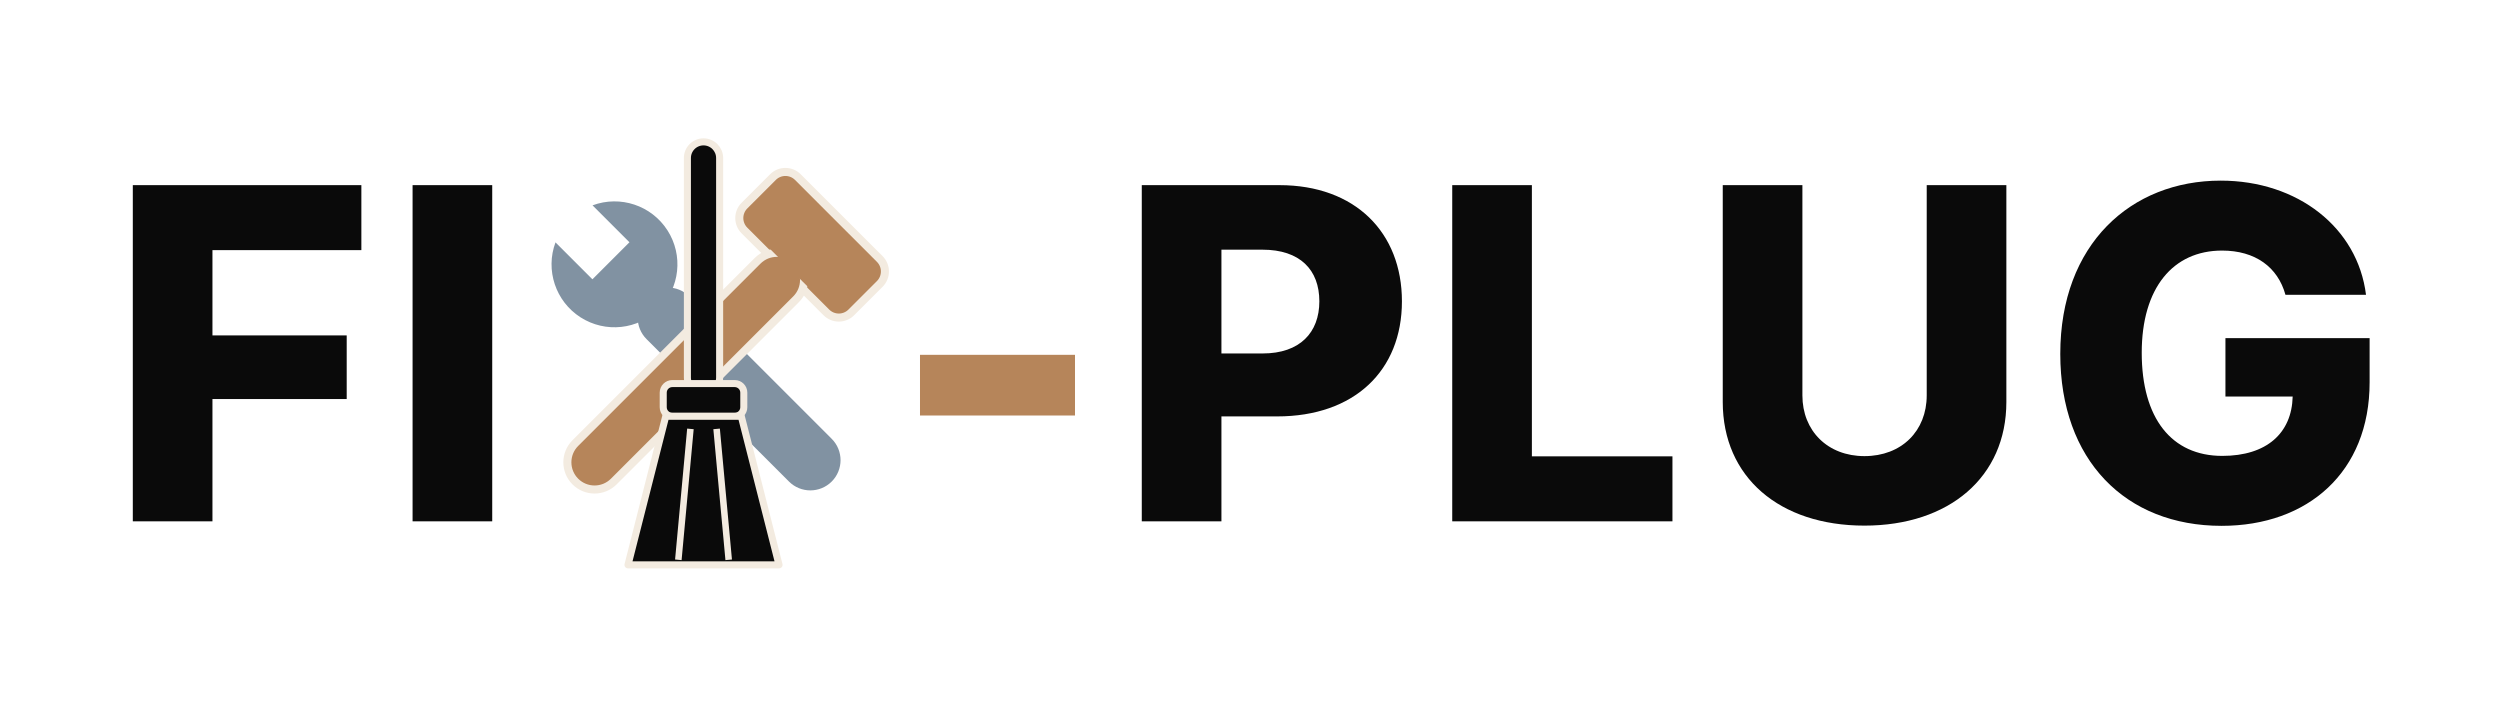
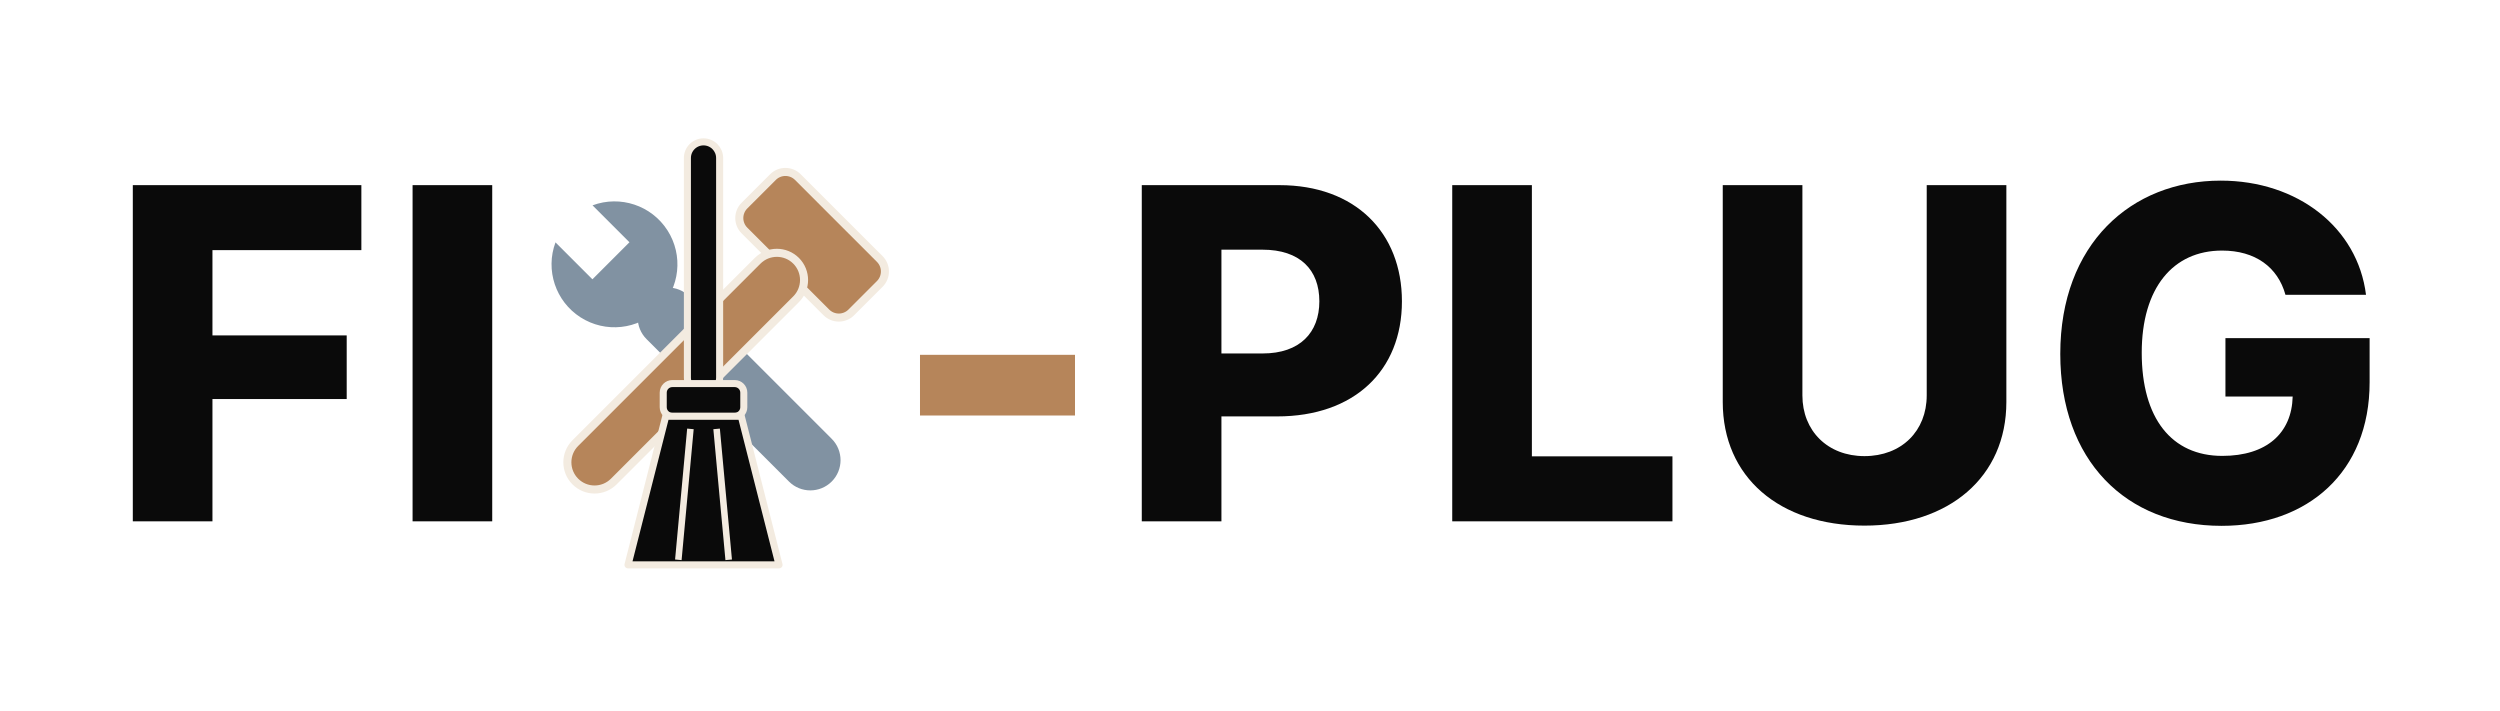
<svg xmlns="http://www.w3.org/2000/svg" viewBox="0 0 422 120" width="422" height="120" role="img" aria-label="FIX-PLUG">
  <path fill="#0A0A0A" d="M22.418 88.0H35.862V67.357H58.523V56.617H35.862V42.221H60.999V31.252H22.418Z" />
  <path fill="#0A0A0A" d="M83.087 31.252H69.643V88.0H83.087Z" />
  <g transform="translate(118.7533 59.647) scale(0.85)">
    <g transform="rotate(-45)">
      <path fill="#8192A2" d="M-5.2 -36.37A12.5 12.5 0 1 0 5.2 -36.37L5.2 -26L-5.2 -26Z" />
      <rect fill="#8192A2" x="-6" y="-16" width="12" height="52" rx="6" />
    </g>
    <g transform="rotate(45)">
      <rect fill="#B6855A" stroke="#F3EBE0" stroke-width="1.6" stroke-linejoin="round" x="-15" y="-38" width="30" height="15" rx="3.5" />
      <rect fill="#B6855A" stroke="#F3EBE0" stroke-width="1.6" stroke-linejoin="round" x="-5.4" y="-26" width="10.8" height="62" rx="5.4" />
-       <rect fill="#B6855A" x="-14" y="-37" width="28" height="13" rx="2.8" />
    </g>
  </g>
  <g transform="translate(118.7533 59.647) scale(0.85)">
    <g stroke="#F3EBE0" stroke-width="1.4" stroke-linejoin="round" fill="#0A0A0A">
      <rect x="-3.2" y="-42" width="6.4" height="50" rx="3.2" />
      <rect x="-8" y="6" width="16" height="6.5" rx="1.8" />
      <path d="M-7.5 12.5L7.5 12.5L15 42L-15 42Z" />
    </g>
    <line x1="-2.6" y1="15" x2="-5" y2="41" stroke="#F3EBE0" stroke-width="1.3" />
    <line x1="2.6" y1="15" x2="5" y2="41" stroke="#F3EBE0" stroke-width="1.3" />
  </g>
  <path fill="#B6855A" d="M181.46 59.893H155.295V70.138H181.46Z" />
  <path fill="#0A0A0A" d="M192.732 88.0H206.177V70.29H215.584C228.609 70.29 236.645 62.559 236.645 50.866C236.645 39.25 228.761 31.252 215.965 31.252H192.732ZM206.177 59.664V42.145H213.108C219.43 42.145 222.706 45.534 222.706 50.866C222.706 56.122 219.43 59.664 213.146 59.664Z" />
  <path fill="#0A0A0A" d="M245.137 88.0H282.309V77.031H258.581V31.252H245.137Z" />
  <path fill="#0A0A0A" d="M314.718 88.724C329.001 88.724 338.674 80.535 338.674 67.853V31.252H325.23V66.748C325.23 72.728 321.003 76.993 314.718 76.993C308.51 76.993 304.245 72.728 304.245 66.748V31.252H290.8V67.853C290.8 80.535 300.36 88.724 314.718 88.724Z" />
  <path fill="#0A0A0A" d="M375.007 88.762C389.556 88.762 399.991 79.697 399.991 64.539V57.074H375.654V66.938H387.004C386.852 73.108 382.624 76.955 375.121 76.955C366.552 76.955 361.524 70.595 361.524 59.55C361.524 48.581 366.818 42.297 375.083 42.297C380.682 42.297 384.49 45.077 385.785 49.762H399.382C397.973 38.45 387.88 30.49 374.855 30.49C359.734 30.49 347.775 41.192 347.775 59.74C347.775 77.679 358.782 88.762 375.007 88.762Z" />
</svg>
